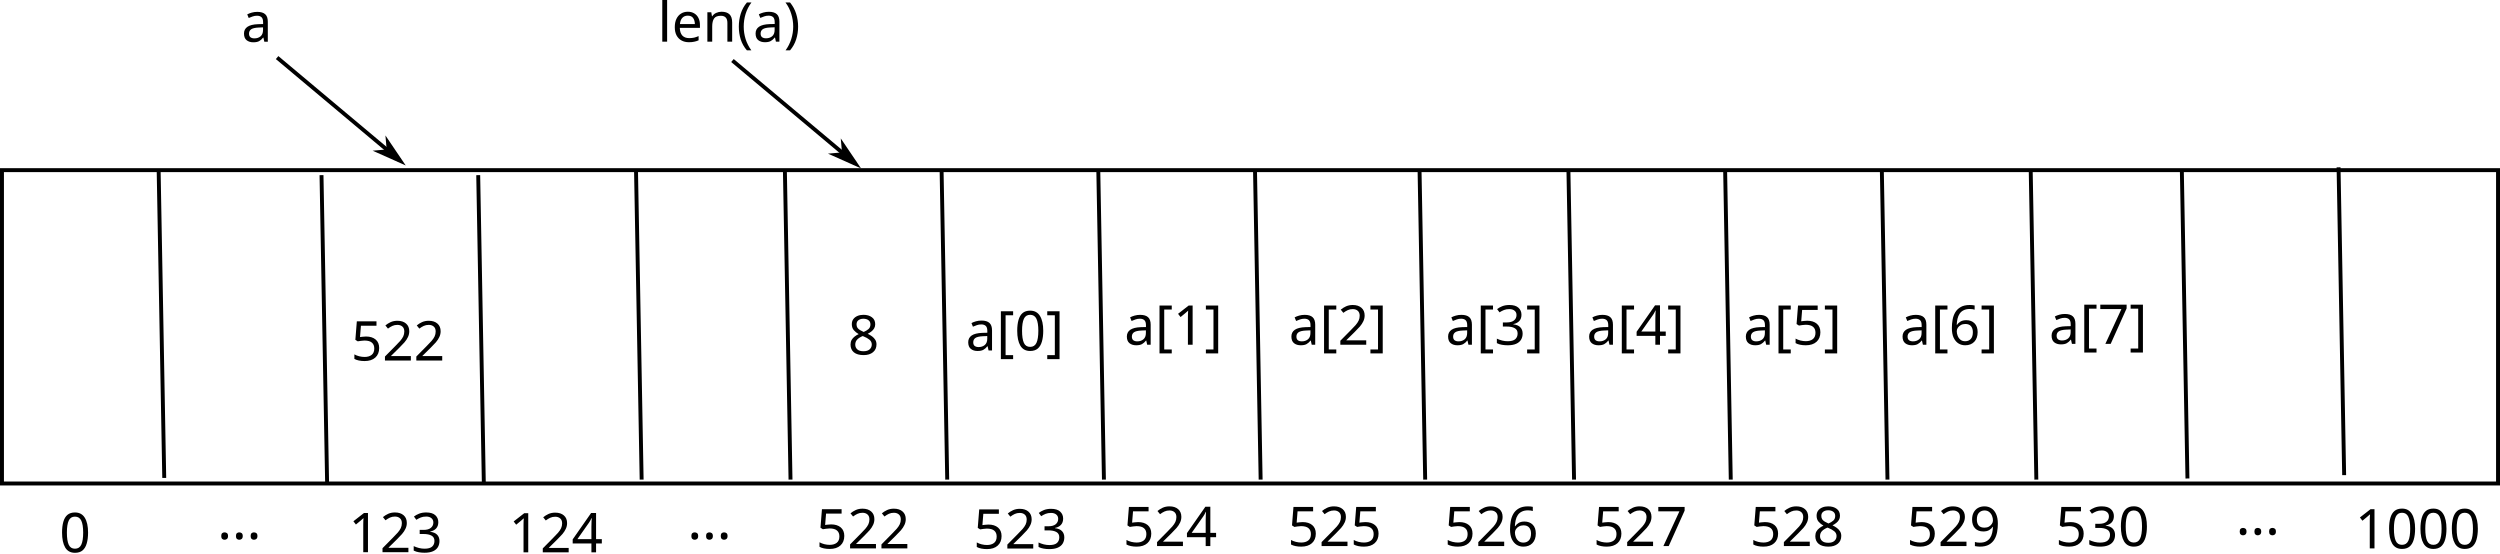
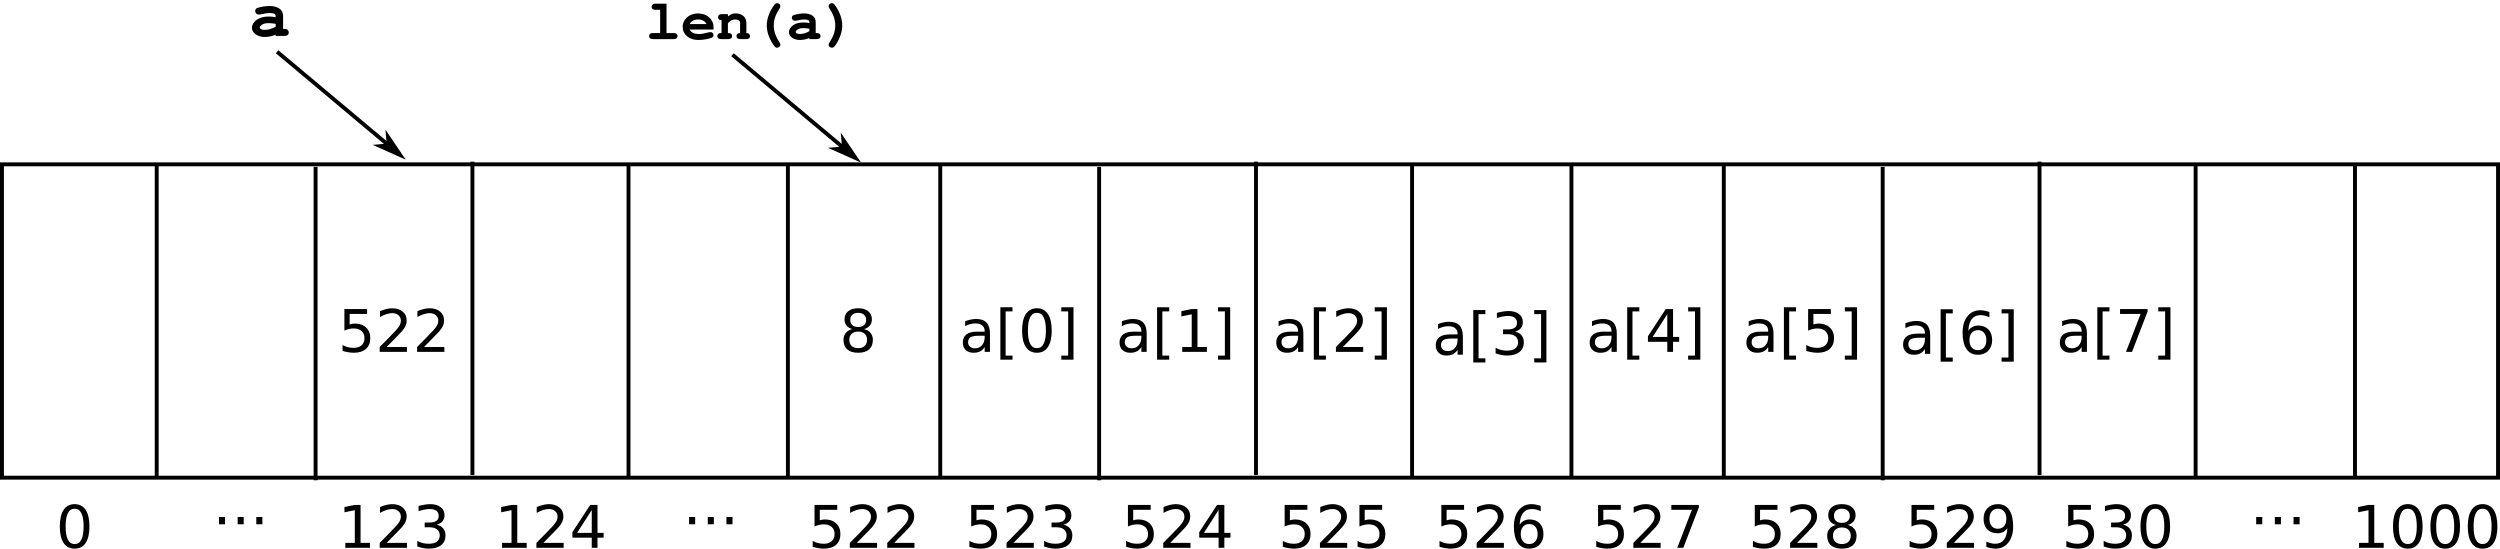
- <svg xmlns="http://www.w3.org/2000/svg" xmlns:ns1="http://www.openswatchbook.org/uri/2009/osb" width="638.131" height="141.165" id="svg2" version="1.1">
+ <svg xmlns="http://www.w3.org/2000/svg" xmlns:ns1="http://www.openswatchbook.org/uri/2009/osb" width="638.126" height="140.035" id="svg2" version="1.1">
  <defs id="defs4">
    <marker orient="auto" refY="0" refX="0" id="Arrow1Mend" style="overflow:visible">
-       <path id="path4489" d="M 0,0 5,-5 -12.5,0 5,5 0,0 z" style="fill-rule:evenodd;stroke:#000000;stroke-width:1pt" transform="matrix(-0.4,0,0,-0.4,-4,0)" />
+       <path id="path4489" d="M 0,0 5,-5 -12.5,0 5,5 0,0 Z" style="fill-rule:evenodd;stroke:#000000;stroke-width:1pt" transform="matrix(-0.4,0,0,-0.4,-4,0)" />
    </marker>
    <linearGradient id="linearGradient3755" ns1:paint="gradient">
      <stop style="stop-color:#b7b7b7;stop-opacity:1;" offset="0" id="stop3757" />
      <stop style="stop-color:#b7b7b7;stop-opacity:0;" offset="1" id="stop3759" />
    </linearGradient>
    <marker orient="auto" refY="0" refX="0" id="Arrow1Mend-6" style="overflow:visible">
-       <path id="path4489-4" d="M 0,0 5,-5 -12.5,0 5,5 0,0 z" style="fill-rule:evenodd;stroke:#000000;stroke-width:1pt" transform="matrix(-0.4,0,0,-0.4,-4,0)" />
+       <path id="path4489-4" d="M 0,0 5,-5 -12.5,0 5,5 0,0 Z" style="fill-rule:evenodd;stroke:#000000;stroke-width:1pt" transform="matrix(-0.4,0,0,-0.4,-4,0)" />
    </marker>
  </defs>
-   <g id="layer1" transform="translate(-66.64886,-27.512)">
-     <rect style="fill:none;stroke:#000000;stroke-width:1.005;stroke-linecap:butt;stroke-miterlimit:4;stroke-opacity:1;stroke-dasharray:none" id="rect2985" width="637.126" height="79.983" x="67.151" y="70.942" />
-     <path style="fill:none;stroke:#000000;stroke-width:1px;stroke-linecap:butt;stroke-linejoin:miter;stroke-opacity:1" d="m 107.143,70.934 1.429,78.571" id="path3775" />
-     <path style="fill:none;stroke:#000000;stroke-width:1px;stroke-linecap:butt;stroke-linejoin:miter;stroke-opacity:1" d="m 148.714,72.219 1.429,78.571" id="path3775-5" />
-     <path style="fill:none;stroke:#000000;stroke-width:1px;stroke-linecap:butt;stroke-linejoin:miter;stroke-opacity:1" d="m 188.714,72.219 1.429,78.571" id="path3775-5-1" />
-     <path style="fill:none;stroke:#000000;stroke-width:1px;stroke-linecap:butt;stroke-linejoin:miter;stroke-opacity:1" d="m 229,71.362 1.429,78.571" id="path3775-5-1-4" />
-     <path style="fill:none;stroke:#000000;stroke-width:1px;stroke-linecap:butt;stroke-linejoin:miter;stroke-opacity:1" d="m 267,71.362 1.429,78.571" id="path3775-5-1-1" />
-     <path style="fill:none;stroke:#000000;stroke-width:1px;stroke-linecap:butt;stroke-linejoin:miter;stroke-opacity:1" d="m 307,71.362 1.429,78.571" id="path3775-5-1-6" />
-     <path style="fill:none;stroke:#000000;stroke-width:1px;stroke-linecap:butt;stroke-linejoin:miter;stroke-opacity:1" d="m 347,71.362 1.429,78.571" id="path3775-5-1-10" />
-     <path style="fill:none;stroke:#000000;stroke-width:1px;stroke-linecap:butt;stroke-linejoin:miter;stroke-opacity:1" d="m 387,71.362 1.429,78.571" id="path3775-5-1-10-1" />
-     <path style="fill:none;stroke:#000000;stroke-width:1px;stroke-linecap:butt;stroke-linejoin:miter;stroke-opacity:1" d="m 429,71.362 1.429,78.571" id="path3775-5-1-10-1-2" />
-     <path style="fill:none;stroke:#000000;stroke-width:1px;stroke-linecap:butt;stroke-linejoin:miter;stroke-opacity:1" d="m 467,71.362 1.429,78.571" id="path3775-5-1-10-1-2-8" />
-     <path style="fill:none;stroke:#000000;stroke-width:1px;stroke-linecap:butt;stroke-linejoin:miter;stroke-opacity:1" d="m 507,71.362 1.429,78.571" id="path3775-5-1-10-1-2-8-9" />
-     <path style="fill:none;stroke:#000000;stroke-width:1px;stroke-linecap:butt;stroke-linejoin:miter;stroke-opacity:1" d="m 547,71.362 1.429,78.571" id="path3775-5-1-10-1-2-8-9-4" />
-     <path style="fill:none;stroke:#000000;stroke-width:1px;stroke-linecap:butt;stroke-linejoin:miter;stroke-opacity:1" d="m 585,71.362 1.429,78.571" id="path3775-5-1-10-1-2-8-9-4-0" />
-     <path style="fill:none;stroke:#000000;stroke-width:1px;stroke-linecap:butt;stroke-linejoin:miter;stroke-opacity:1" d="M 623.571,71.076 625,149.648" id="path3775-5-1-10-1-2-8-9-4-0-5" />
-     <path style="fill:none;stroke:#000000;stroke-width:1px;stroke-linecap:butt;stroke-linejoin:miter;stroke-opacity:1" d="M 663.571,70.219 665,148.791" id="path3775-5-1-10-1-2-8-9-4-0-5-8" />
-     <text xml:space="preserve" style="font-size:14px;font-style:normal;font-weight:normal;line-height:125%;letter-spacing:0px;word-spacing:0px;fill:#000000;fill-opacity:1;stroke:none;font-family:Sans" x="81.802" y="168.479" id="text4178">
-       <tspan id="tspan4180" x="81.802" y="168.479">0</tspan>
-     </text>
-     <text xml:space="preserve" style="font-size:14px;font-style:normal;font-weight:normal;line-height:125%;letter-spacing:0px;word-spacing:0px;fill:#000000;fill-opacity:1;stroke:none;font-family:Sans" x="667.772" y="167.489" id="text4182">
-       <tspan id="tspan4184" x="667.772" y="167.489">1000</tspan>
-     </text>
-     <text xml:space="preserve" style="font-size:14px;font-style:normal;font-weight:normal;line-height:125%;letter-spacing:0px;word-spacing:0px;fill:#000000;fill-opacity:1;stroke:none;font-family:Sans" x="128.289" y="38.169" id="text4186">
-       <tspan id="tspan4188" x="128.289" y="38.169">a</tspan>
-     </text>
-     <text xml:space="preserve" style="font-size:14px;font-style:normal;font-weight:normal;line-height:125%;letter-spacing:0px;word-spacing:0px;fill:#000000;fill-opacity:1;stroke:none;font-family:Sans" x="155.604" y="168.458" id="text4190">
-       <tspan id="tspan4192" x="155.604" y="168.458">123</tspan>
-     </text>
-     <text xml:space="preserve" style="font-size:14px;font-style:normal;font-weight:normal;line-height:125%;letter-spacing:0px;word-spacing:0px;fill:#000000;fill-opacity:1;stroke:none;font-family:Sans" x="156.231" y="119.534" id="text4190-1">
-       <tspan id="tspan4192-5" x="156.231" y="119.534">522</tspan>
-     </text>
-     <text xml:space="preserve" style="font-size:14px;font-style:normal;font-weight:normal;line-height:125%;letter-spacing:0px;word-spacing:0px;fill:#000000;fill-opacity:1;stroke:none;font-family:Sans" x="196.515" y="168.504" id="text4190-6">
-       <tspan id="tspan4192-3" x="196.515" y="168.504">124</tspan>
-     </text>
-     <text xml:space="preserve" style="font-size:14px;font-style:normal;font-weight:normal;line-height:125%;letter-spacing:0px;word-spacing:0px;fill:#000000;fill-opacity:1;stroke:none;font-family:Sans" x="283.061" y="118.012" id="text4224">
-       <tspan id="tspan4226" x="283.061" y="118.012">8</tspan>
-     </text>
-     <text xml:space="preserve" style="font-size:14px;font-style:normal;font-weight:normal;line-height:125%;letter-spacing:0px;word-spacing:0px;fill:#000000;fill-opacity:1;stroke:none;font-family:Sans" x="234.513" y="38.149" id="text4228">
-       <tspan id="tspan4230" x="234.513" y="38.149">len(a)</tspan>
-     </text>
-     <text xml:space="preserve" style="font-size:14px;font-style:normal;font-weight:normal;line-height:125%;letter-spacing:0px;word-spacing:0px;fill:#000000;fill-opacity:1;stroke:none;font-family:Sans" x="313.147" y="116.961" id="text4232">
-       <tspan id="tspan4234" x="313.147" y="116.961">a[0]</tspan>
-     </text>
-     <text xml:space="preserve" style="font-size:14px;font-style:normal;font-weight:normal;line-height:125%;letter-spacing:0px;word-spacing:0px;fill:#000000;fill-opacity:1;stroke:none;font-family:Sans" x="353.641" y="115.504" id="text4232-1">
-       <tspan id="tspan4234-5" x="353.641" y="115.504">a[1]</tspan>
-     </text>
-     <text xml:space="preserve" style="font-size:14px;font-style:normal;font-weight:normal;line-height:125%;letter-spacing:0px;word-spacing:0px;fill:#000000;fill-opacity:1;stroke:none;font-family:Sans" x="395.641" y="115.504" id="text4232-15">
-       <tspan id="tspan4234-7" x="395.641" y="115.504">a[2]</tspan>
-     </text>
-     <text xml:space="preserve" style="font-size:14px;font-style:normal;font-weight:normal;line-height:125%;letter-spacing:0px;word-spacing:0px;fill:#000000;fill-opacity:1;stroke:none;font-family:Sans" x="435.641" y="115.504" id="text4232-7">
-       <tspan id="tspan4234-8" x="435.641" y="115.504">a[3]</tspan>
-     </text>
-     <text xml:space="preserve" style="font-size:14px;font-style:normal;font-weight:normal;line-height:125%;letter-spacing:0px;word-spacing:0px;fill:#000000;fill-opacity:1;stroke:none;font-family:Sans" x="471.641" y="115.504" id="text4232-4">
-       <tspan id="tspan4234-0" x="471.641" y="115.504">a[4]</tspan>
-     </text>
-     <text xml:space="preserve" style="font-size:14px;font-style:normal;font-weight:normal;line-height:125%;letter-spacing:0px;word-spacing:0px;fill:#000000;fill-opacity:1;stroke:none;font-family:Sans" x="511.641" y="115.504" id="text4232-5">
-       <tspan id="tspan4234-04" x="511.641" y="115.504">a[5]</tspan>
-     </text>
-     <text xml:space="preserve" style="font-size:14px;font-style:normal;font-weight:normal;line-height:125%;letter-spacing:0px;word-spacing:0px;fill:#000000;fill-opacity:1;stroke:none;font-family:Sans" x="551.641" y="115.504" id="text4232-3">
-       <tspan id="tspan4234-2" x="551.641" y="115.504">a[6]</tspan>
-     </text>
-     <text xml:space="preserve" style="font-size:14px;font-style:normal;font-weight:normal;line-height:125%;letter-spacing:0px;word-spacing:0px;fill:#000000;fill-opacity:1;stroke:none;font-family:Sans" x="589.682" y="115.28" id="text4232-9">
-       <tspan id="tspan4234-4" x="589.682" y="115.28">a[7]</tspan>
-     </text>
-     <text xml:space="preserve" style="font-size:14px;font-style:normal;font-weight:normal;line-height:125%;letter-spacing:0px;word-spacing:0px;fill:#000000;fill-opacity:1;stroke:none;font-family:Sans" x="637.325" y="163.951" id="text4311">
-       <tspan id="tspan4313" x="637.325" y="163.951">...</tspan>
-     </text>
-     <text xml:space="preserve" style="font-size:14px;font-style:normal;font-weight:normal;line-height:125%;letter-spacing:0px;word-spacing:0px;fill:#000000;fill-opacity:1;stroke:none;font-family:Sans" x="242.107" y="165.088" id="text4311-6">
-       <tspan id="tspan4313-1" x="242.107" y="165.088">...</tspan>
-     </text>
-     <text xml:space="preserve" style="font-size:14px;font-style:normal;font-weight:normal;line-height:125%;letter-spacing:0px;word-spacing:0px;fill:#000000;fill-opacity:1;stroke:none;font-family:Sans" x="122.107" y="165.088" id="text4311-4">
-       <tspan id="tspan4313-6" x="122.107" y="165.088">...</tspan>
-     </text>
-     <text xml:space="preserve" style="font-size:14px;font-style:normal;font-weight:normal;line-height:125%;letter-spacing:0px;word-spacing:0px;fill:#000000;fill-opacity:1;stroke:none;font-family:Sans" x="315.099" y="167.534" id="text4190-2">
-       <tspan id="tspan4192-8" x="315.099" y="167.534">523</tspan>
-     </text>
-     <text xml:space="preserve" style="font-size:14px;font-style:normal;font-weight:normal;line-height:125%;letter-spacing:0px;word-spacing:0px;fill:#000000;fill-opacity:1;stroke:none;font-family:Sans" x="353.308" y="166.905" id="text4190-2-6">
-       <tspan id="tspan4192-8-9" x="353.308" y="166.905">524</tspan>
-     </text>
-     <text xml:space="preserve" style="font-size:14px;font-style:normal;font-weight:normal;line-height:125%;letter-spacing:0px;word-spacing:0px;fill:#000000;fill-opacity:1;stroke:none;font-family:Sans" x="395.308" y="166.905" id="text4190-2-6-9">
-       <tspan id="tspan4192-8-9-8" x="395.308" y="166.905">525</tspan>
-     </text>
-     <text xml:space="preserve" style="font-size:14px;font-style:normal;font-weight:normal;line-height:125%;letter-spacing:0px;word-spacing:0px;fill:#000000;fill-opacity:1;stroke:none;font-family:Sans" x="435.308" y="166.905" id="text4190-2-6-6">
-       <tspan id="tspan4192-8-9-7" x="435.308" y="166.905">526</tspan>
-     </text>
-     <text xml:space="preserve" style="font-size:14px;font-style:normal;font-weight:normal;line-height:125%;letter-spacing:0px;word-spacing:0px;fill:#000000;fill-opacity:1;stroke:none;font-family:Sans" x="473.308" y="166.905" id="text4190-2-6-3">
-       <tspan id="tspan4192-8-9-9" x="473.308" y="166.905">527</tspan>
-     </text>
-     <text xml:space="preserve" style="font-size:14px;font-style:normal;font-weight:normal;line-height:125%;letter-spacing:0px;word-spacing:0px;fill:#000000;fill-opacity:1;stroke:none;font-family:Sans" x="513.308" y="166.905" id="text4190-2-6-2">
-       <tspan id="tspan4192-8-9-6" x="513.308" y="166.905">528</tspan>
-     </text>
-     <text xml:space="preserve" style="font-size:14px;font-style:normal;font-weight:normal;line-height:125%;letter-spacing:0px;word-spacing:0px;fill:#000000;fill-opacity:1;stroke:none;font-family:Sans" x="553.308" y="166.905" id="text4190-2-6-7">
-       <tspan id="tspan4192-8-9-0" x="553.308" y="166.905">529</tspan>
-     </text>
-     <text xml:space="preserve" style="font-size:14px;font-style:normal;font-weight:normal;line-height:125%;letter-spacing:0px;word-spacing:0px;fill:#000000;fill-opacity:1;stroke:none;font-family:Sans" x="591.308" y="166.905" id="text4190-2-6-4">
-       <tspan id="tspan4192-8-9-5" x="591.308" y="166.905">530</tspan>
+   <g id="layer1" transform="translate(-66.65132,-28.99767)">
+     <rect style="fill:none;stroke:#000000;stroke-width:1;stroke-linecap:butt;stroke-miterlimit:4;stroke-dasharray:none;stroke-opacity:1" id="rect2985" width="637.126" height="79.983" x="67.151" y="70.942" />
+     <text xml:space="preserve" style="font-style:normal;font-variant:normal;font-weight:bold;font-stretch:normal;font-size:17.5px;line-height:125%;font-family:Courier;-inkscape-font-specification:'Courier Bold';letter-spacing:0px;word-spacing:0px;fill:#000000;fill-opacity:1;stroke:none" x="130.289" y="38.169" id="text4186">
+       <tspan id="tspan4188" x="130.289" y="38.169">a</tspan>
    </text>
    <path style="fill:none;stroke:#000000;stroke-width:1px;stroke-linecap:butt;stroke-linejoin:miter;stroke-opacity:1;marker-end:url(#Arrow1Mend)" d="m 137.381,42.21 31.315,26.264" id="path4920" />
    <path style="fill:none;stroke:#000000;stroke-width:1px;stroke-linecap:butt;stroke-linejoin:miter;stroke-opacity:1;marker-end:url(#Arrow1Mend)" d="m 253.607,42.963 31.315,26.264" id="path4920-2" />
-     <text xml:space="preserve" style="font-size:14px;font-style:normal;font-weight:normal;line-height:125%;letter-spacing:0px;word-spacing:0px;fill:#000000;fill-opacity:1;stroke:none;font-family:Sans" x="274.952" y="167.494" id="text4190-2-4">
-       <tspan id="tspan4192-8-8" x="274.952" y="167.494">522</tspan>
+     <text xml:space="preserve" style="font-style:normal;font-weight:normal;font-size:17.5px;line-height:125%;font-family:sans-serif;letter-spacing:0px;word-spacing:0px;fill:#000000;fill-opacity:1;stroke:none;stroke-width:1px;stroke-linecap:butt;stroke-linejoin:miter;stroke-opacity:1" x="0.989" y="9.073" id="text4746">
+       <tspan id="tspan4748" x="0.989" y="9.073" />
+     </text>
+     <text xml:space="preserve" style="font-style:normal;font-variant:normal;font-weight:bold;font-stretch:normal;font-size:15px;line-height:125%;font-family:Courier;-inkscape-font-specification:'Courier Bold';letter-spacing:0px;word-spacing:0px;fill:#000000;fill-opacity:1;stroke:none" x="231.463" y="38.988" id="text4186-6">
+       <tspan id="tspan4188-6" x="231.463" y="38.988">len(a)</tspan>
+     </text>
+     <path style="fill:none;fill-rule:evenodd;stroke:#000000;stroke-width:1px;stroke-linecap:butt;stroke-linejoin:miter;stroke-opacity:1" d="m 106.649,70.677 0,80" id="path4770" />
+     <path style="fill:none;fill-rule:evenodd;stroke:#000000;stroke-width:1px;stroke-linecap:butt;stroke-linejoin:miter;stroke-opacity:1" d="m 147.205,71.586 0,80" id="path4770-4" />
+     <path style="fill:none;fill-rule:evenodd;stroke:#000000;stroke-width:1px;stroke-linecap:butt;stroke-linejoin:miter;stroke-opacity:1" d="m 187.241,70.265 0,80" id="path4770-6" />
+     <path style="fill:none;fill-rule:evenodd;stroke:#000000;stroke-width:1px;stroke-linecap:butt;stroke-linejoin:miter;stroke-opacity:1" d="m 227.082,70.877 0,80" id="path4770-4-2" />
+     <path style="fill:none;fill-rule:evenodd;stroke:#000000;stroke-width:1px;stroke-linecap:butt;stroke-linejoin:miter;stroke-opacity:1" d="m 267.761,70.827 0,80" id="path4770-4-2-8" />
+     <path style="fill:none;fill-rule:evenodd;stroke:#000000;stroke-width:1px;stroke-linecap:butt;stroke-linejoin:miter;stroke-opacity:1" d="m 306.649,70.677 0,80" id="path4770-9" />
+     <path style="fill:none;fill-rule:evenodd;stroke:#000000;stroke-width:1px;stroke-linecap:butt;stroke-linejoin:miter;stroke-opacity:1" d="m 347.205,71.586 0,80" id="path4770-4-6" />
+     <path style="fill:none;fill-rule:evenodd;stroke:#000000;stroke-width:1px;stroke-linecap:butt;stroke-linejoin:miter;stroke-opacity:1" d="m 387.241,70.265 0,80" id="path4770-6-0" />
+     <path style="fill:none;fill-rule:evenodd;stroke:#000000;stroke-width:1px;stroke-linecap:butt;stroke-linejoin:miter;stroke-opacity:1" d="m 427.082,70.877 0,80" id="path4770-4-2-7" />
+     <path style="fill:none;fill-rule:evenodd;stroke:#000000;stroke-width:1px;stroke-linecap:butt;stroke-linejoin:miter;stroke-opacity:1" d="m 467.761,70.827 0,80" id="path4770-4-2-8-0" />
+     <path style="fill:none;fill-rule:evenodd;stroke:#000000;stroke-width:1px;stroke-linecap:butt;stroke-linejoin:miter;stroke-opacity:1" d="m 506.649,70.677 0,80" id="path4770-1" />
+     <path style="fill:none;fill-rule:evenodd;stroke:#000000;stroke-width:1px;stroke-linecap:butt;stroke-linejoin:miter;stroke-opacity:1" d="m 547.205,71.586 0,80" id="path4770-4-0" />
+     <path style="fill:none;fill-rule:evenodd;stroke:#000000;stroke-width:1px;stroke-linecap:butt;stroke-linejoin:miter;stroke-opacity:1" d="m 587.241,70.265 0,80" id="path4770-6-1" />
+     <path style="fill:none;fill-rule:evenodd;stroke:#000000;stroke-width:1px;stroke-linecap:butt;stroke-linejoin:miter;stroke-opacity:1" d="m 627.082,70.877 0,80" id="path4770-4-2-3" />
+     <path style="fill:none;fill-rule:evenodd;stroke:#000000;stroke-width:1px;stroke-linecap:butt;stroke-linejoin:miter;stroke-opacity:1" d="m 667.761,70.827 0,80" id="path4770-4-2-8-7" />
+     <text xml:space="preserve" style="font-style:normal;font-variant:normal;font-weight:normal;font-stretch:normal;font-size:15px;line-height:125%;font-family:'DejaVu Sans';-inkscape-font-specification:'DejaVu Sans';letter-spacing:0px;word-spacing:0px;fill:#000000;fill-opacity:1;stroke:none;stroke-width:1px;stroke-linecap:butt;stroke-linejoin:miter;stroke-opacity:1" x="152.935" y="118.82" id="text4861">
+       <tspan id="tspan4863" x="152.935" y="118.82">522</tspan>
+     </text>
+     <text xml:space="preserve" style="font-style:normal;font-variant:normal;font-weight:normal;font-stretch:normal;font-size:15px;line-height:125%;font-family:'DejaVu Sans';-inkscape-font-specification:'DejaVu Sans';letter-spacing:0px;word-spacing:0px;fill:#000000;fill-opacity:1;stroke:none;stroke-width:1px;stroke-linecap:butt;stroke-linejoin:miter;stroke-opacity:1" x="280.935" y="118.82" id="text4861-3">
+       <tspan id="tspan4863-1" x="280.935" y="118.82">8</tspan>
+     </text>
+     <text xml:space="preserve" style="font-style:normal;font-variant:normal;font-weight:normal;font-stretch:normal;font-size:15px;line-height:125%;font-family:'DejaVu Sans';-inkscape-font-specification:'DejaVu Sans';letter-spacing:0px;word-spacing:0px;fill:#000000;fill-opacity:1;stroke:none;stroke-width:1px;stroke-linecap:butt;stroke-linejoin:miter;stroke-opacity:1" x="311.506" y="118.82" id="text4861-4">
+       <tspan id="tspan4863-2" x="311.506" y="118.82">a[0]</tspan>
+     </text>
+     <text xml:space="preserve" style="font-style:normal;font-variant:normal;font-weight:normal;font-stretch:normal;font-size:15px;line-height:125%;font-family:'DejaVu Sans';-inkscape-font-specification:'DejaVu Sans';letter-spacing:0px;word-spacing:0px;fill:#000000;fill-opacity:1;stroke:none;stroke-width:1px;stroke-linecap:butt;stroke-linejoin:miter;stroke-opacity:1" x="351.506" y="118.82" id="text4861-4-2">
+       <tspan id="tspan4863-2-4" x="351.506" y="118.82">a[1]</tspan>
+     </text>
+     <text xml:space="preserve" style="font-style:normal;font-variant:normal;font-weight:normal;font-stretch:normal;font-size:15px;line-height:125%;font-family:'DejaVu Sans';-inkscape-font-specification:'DejaVu Sans';letter-spacing:0px;word-spacing:0px;fill:#000000;fill-opacity:1;stroke:none;stroke-width:1px;stroke-linecap:butt;stroke-linejoin:miter;stroke-opacity:1" x="391.506" y="118.82" id="text4861-4-5">
+       <tspan id="tspan4863-2-1" x="391.506" y="118.82">a[2]</tspan>
+     </text>
+     <text xml:space="preserve" style="font-style:normal;font-variant:normal;font-weight:normal;font-stretch:normal;font-size:15px;line-height:125%;font-family:'DejaVu Sans';-inkscape-font-specification:'DejaVu Sans';letter-spacing:0px;word-spacing:0px;fill:#000000;fill-opacity:1;stroke:none;stroke-width:1px;stroke-linecap:butt;stroke-linejoin:miter;stroke-opacity:1" x="432.22" y="119.534" id="text4861-4-7">
+       <tspan id="tspan4863-2-5" x="432.22" y="119.534">a[3]</tspan>
+     </text>
+     <text xml:space="preserve" style="font-style:normal;font-variant:normal;font-weight:normal;font-stretch:normal;font-size:15px;line-height:125%;font-family:'DejaVu Sans';-inkscape-font-specification:'DejaVu Sans';letter-spacing:0px;word-spacing:0px;fill:#000000;fill-opacity:1;stroke:none;stroke-width:1px;stroke-linecap:butt;stroke-linejoin:miter;stroke-opacity:1" x="471.506" y="118.82" id="text4861-4-71">
+       <tspan id="tspan4863-2-6" x="471.506" y="118.82">a[4]</tspan>
+     </text>
+     <text xml:space="preserve" style="font-style:normal;font-variant:normal;font-weight:normal;font-stretch:normal;font-size:15px;line-height:125%;font-family:'DejaVu Sans';-inkscape-font-specification:'DejaVu Sans';letter-spacing:0px;word-spacing:0px;fill:#000000;fill-opacity:1;stroke:none;stroke-width:1px;stroke-linecap:butt;stroke-linejoin:miter;stroke-opacity:1" x="511.506" y="118.82" id="text4861-4-9">
+       <tspan id="tspan4863-2-8" x="511.506" y="118.82">a[5]</tspan>
+     </text>
+     <text xml:space="preserve" style="font-style:normal;font-variant:normal;font-weight:normal;font-stretch:normal;font-size:15px;line-height:125%;font-family:'DejaVu Sans';-inkscape-font-specification:'DejaVu Sans';letter-spacing:0px;word-spacing:0px;fill:#000000;fill-opacity:1;stroke:none;stroke-width:1px;stroke-linecap:butt;stroke-linejoin:miter;stroke-opacity:1" x="551.506" y="119.325" id="text4861-4-1">
+       <tspan id="tspan4863-2-3" x="551.506" y="119.325">a[6]</tspan>
+     </text>
+     <text xml:space="preserve" style="font-style:normal;font-variant:normal;font-weight:normal;font-stretch:normal;font-size:15px;line-height:125%;font-family:'DejaVu Sans';-inkscape-font-specification:'DejaVu Sans';letter-spacing:0px;word-spacing:0px;fill:#000000;fill-opacity:1;stroke:none;stroke-width:1px;stroke-linecap:butt;stroke-linejoin:miter;stroke-opacity:1" x="591.506" y="118.82" id="text4861-4-3">
+       <tspan id="tspan4863-2-37" x="591.506" y="118.82">a[7]</tspan>
+     </text>
+     <text xml:space="preserve" style="font-style:normal;font-variant:normal;font-weight:normal;font-stretch:normal;font-size:15px;line-height:125%;font-family:'DejaVu Sans';-inkscape-font-specification:'DejaVu Sans';letter-spacing:0px;word-spacing:0px;fill:#000000;fill-opacity:1;stroke:none;stroke-width:1px;stroke-linecap:butt;stroke-linejoin:miter;stroke-opacity:1" x="80.935" y="168.82" id="text4861-3-9">
+       <tspan id="tspan4863-1-8" x="80.935" y="168.82">0</tspan>
+     </text>
+     <text xml:space="preserve" style="font-style:normal;font-variant:normal;font-weight:normal;font-stretch:normal;font-size:15px;line-height:125%;font-family:'DejaVu Sans';-inkscape-font-specification:'DejaVu Sans';letter-spacing:0px;word-spacing:0px;fill:#000000;fill-opacity:1;stroke:none;stroke-width:1px;stroke-linecap:butt;stroke-linejoin:miter;stroke-opacity:1" x="120.935" y="162.82" id="text4861-3-9-6">
+       <tspan id="tspan4863-1-8-7" x="120.935" y="162.82">...</tspan>
+     </text>
+     <text xml:space="preserve" style="font-style:normal;font-variant:normal;font-weight:normal;font-stretch:normal;font-size:15px;line-height:125%;font-family:'DejaVu Sans';-inkscape-font-specification:'DejaVu Sans';letter-spacing:0px;word-spacing:0px;fill:#000000;fill-opacity:1;stroke:none;stroke-width:1px;stroke-linecap:butt;stroke-linejoin:miter;stroke-opacity:1" x="152.935" y="168.82" id="text4861-3-9-0">
+       <tspan id="tspan4863-1-8-4" x="152.935" y="168.82">123</tspan>
+     </text>
+     <text xml:space="preserve" style="font-style:normal;font-variant:normal;font-weight:normal;font-stretch:normal;font-size:15px;line-height:125%;font-family:'DejaVu Sans';-inkscape-font-specification:'DejaVu Sans';letter-spacing:0px;word-spacing:0px;fill:#000000;fill-opacity:1;stroke:none;stroke-width:1px;stroke-linecap:butt;stroke-linejoin:miter;stroke-opacity:1" x="192.935" y="168.82" id="text4861-3-9-0-8">
+       <tspan id="tspan4863-1-8-4-4" x="192.935" y="168.82">124</tspan>
+     </text>
+     <text xml:space="preserve" style="font-style:normal;font-variant:normal;font-weight:normal;font-stretch:normal;font-size:15px;line-height:125%;font-family:'DejaVu Sans';-inkscape-font-specification:'DejaVu Sans';letter-spacing:0px;word-spacing:0px;fill:#000000;fill-opacity:1;stroke:none;stroke-width:1px;stroke-linecap:butt;stroke-linejoin:miter;stroke-opacity:1" x="240.935" y="162.82" id="text4861-3-9-6-8">
+       <tspan id="tspan4863-1-8-7-1" x="240.935" y="162.82">...</tspan>
+     </text>
+     <text xml:space="preserve" style="font-style:normal;font-variant:normal;font-weight:normal;font-stretch:normal;font-size:15px;line-height:125%;font-family:'DejaVu Sans';-inkscape-font-specification:'DejaVu Sans';letter-spacing:0px;word-spacing:0px;fill:#000000;fill-opacity:1;stroke:none;stroke-width:1px;stroke-linecap:butt;stroke-linejoin:miter;stroke-opacity:1" x="272.935" y="168.82" id="text4861-3-9-0-8-6">
+       <tspan id="tspan4863-1-8-4-4-8" x="272.935" y="168.82">522</tspan>
+     </text>
+     <text xml:space="preserve" style="font-style:normal;font-variant:normal;font-weight:normal;font-stretch:normal;font-size:15px;line-height:125%;font-family:'DejaVu Sans';-inkscape-font-specification:'DejaVu Sans';letter-spacing:0px;word-spacing:0px;fill:#000000;fill-opacity:1;stroke:none;stroke-width:1px;stroke-linecap:butt;stroke-linejoin:miter;stroke-opacity:1" x="312.935" y="168.82" id="text4861-3-9-0-8-6-5">
+       <tspan id="tspan4863-1-8-4-4-8-2" x="312.935" y="168.82">523</tspan>
+     </text>
+     <text xml:space="preserve" style="font-style:normal;font-variant:normal;font-weight:normal;font-stretch:normal;font-size:15px;line-height:125%;font-family:'DejaVu Sans';-inkscape-font-specification:'DejaVu Sans';letter-spacing:0px;word-spacing:0px;fill:#000000;fill-opacity:1;stroke:none;stroke-width:1px;stroke-linecap:butt;stroke-linejoin:miter;stroke-opacity:1" x="352.935" y="168.82" id="text4861-3-9-0-8-6-1">
+       <tspan id="tspan4863-1-8-4-4-8-9" x="352.935" y="168.82">524</tspan>
+     </text>
+     <text xml:space="preserve" style="font-style:normal;font-variant:normal;font-weight:normal;font-stretch:normal;font-size:15px;line-height:125%;font-family:'DejaVu Sans';-inkscape-font-specification:'DejaVu Sans';letter-spacing:0px;word-spacing:0px;fill:#000000;fill-opacity:1;stroke:none;stroke-width:1px;stroke-linecap:butt;stroke-linejoin:miter;stroke-opacity:1" x="392.935" y="168.82" id="text4861-3-9-0-8-6-9">
+       <tspan id="tspan4863-1-8-4-4-8-6" x="392.935" y="168.82">525</tspan>
+     </text>
+     <text xml:space="preserve" style="font-style:normal;font-variant:normal;font-weight:normal;font-stretch:normal;font-size:15px;line-height:125%;font-family:'DejaVu Sans';-inkscape-font-specification:'DejaVu Sans';letter-spacing:0px;word-spacing:0px;fill:#000000;fill-opacity:1;stroke:none;stroke-width:1px;stroke-linecap:butt;stroke-linejoin:miter;stroke-opacity:1" x="432.935" y="168.82" id="text4861-3-9-0-8-6-0">
+       <tspan id="tspan4863-1-8-4-4-8-64" x="432.935" y="168.82">526</tspan>
+     </text>
+     <text xml:space="preserve" style="font-style:normal;font-variant:normal;font-weight:normal;font-stretch:normal;font-size:15px;line-height:125%;font-family:'DejaVu Sans';-inkscape-font-specification:'DejaVu Sans';letter-spacing:0px;word-spacing:0px;fill:#000000;fill-opacity:1;stroke:none;stroke-width:1px;stroke-linecap:butt;stroke-linejoin:miter;stroke-opacity:1" x="472.935" y="168.82" id="text4861-3-9-0-8-6-99">
+       <tspan id="tspan4863-1-8-4-4-8-0" x="472.935" y="168.82">527</tspan>
+     </text>
+     <text xml:space="preserve" style="font-style:normal;font-variant:normal;font-weight:normal;font-stretch:normal;font-size:15px;line-height:125%;font-family:'DejaVu Sans';-inkscape-font-specification:'DejaVu Sans';letter-spacing:0px;word-spacing:0px;fill:#000000;fill-opacity:1;stroke:none;stroke-width:1px;stroke-linecap:butt;stroke-linejoin:miter;stroke-opacity:1" x="512.935" y="168.82" id="text4861-3-9-0-8-6-8">
+       <tspan id="tspan4863-1-8-4-4-8-93" x="512.935" y="168.82">528</tspan>
+     </text>
+     <text xml:space="preserve" style="font-style:normal;font-variant:normal;font-weight:normal;font-stretch:normal;font-size:15px;line-height:125%;font-family:'DejaVu Sans';-inkscape-font-specification:'DejaVu Sans';letter-spacing:0px;word-spacing:0px;fill:#000000;fill-opacity:1;stroke:none;stroke-width:1px;stroke-linecap:butt;stroke-linejoin:miter;stroke-opacity:1" x="552.935" y="168.82" id="text4861-3-9-0-8-6-14">
+       <tspan id="tspan4863-1-8-4-4-8-8" x="552.935" y="168.82">529</tspan>
+     </text>
+     <text xml:space="preserve" style="font-style:normal;font-variant:normal;font-weight:normal;font-stretch:normal;font-size:15px;line-height:125%;font-family:'DejaVu Sans';-inkscape-font-specification:'DejaVu Sans';letter-spacing:0px;word-spacing:0px;fill:#000000;fill-opacity:1;stroke:none;stroke-width:1px;stroke-linecap:butt;stroke-linejoin:miter;stroke-opacity:1" x="592.935" y="168.82" id="text4861-3-9-0-8-6-96">
+       <tspan id="tspan4863-1-8-4-4-8-7" x="592.935" y="168.82">530</tspan>
+     </text>
+     <text xml:space="preserve" style="font-style:normal;font-variant:normal;font-weight:normal;font-stretch:normal;font-size:15px;line-height:125%;font-family:'DejaVu Sans';-inkscape-font-specification:'DejaVu Sans';letter-spacing:0px;word-spacing:0px;fill:#000000;fill-opacity:1;stroke:none;stroke-width:1px;stroke-linecap:butt;stroke-linejoin:miter;stroke-opacity:1" x="666.935" y="168.82" id="text4861-3-9-0-8-6-7">
+       <tspan id="tspan4863-1-8-4-4-8-3" x="666.935" y="168.82">1000</tspan>
+     </text>
+     <text xml:space="preserve" style="font-style:normal;font-variant:normal;font-weight:normal;font-stretch:normal;font-size:15px;line-height:125%;font-family:'DejaVu Sans';-inkscape-font-specification:'DejaVu Sans';letter-spacing:0px;word-spacing:0px;fill:#000000;fill-opacity:1;stroke:none;stroke-width:1px;stroke-linecap:butt;stroke-linejoin:miter;stroke-opacity:1" x="640.935" y="162.82" id="text4861-3-9-6-8-7">
+       <tspan id="tspan4863-1-8-7-1-1" x="640.935" y="162.82">...</tspan>
    </text>
  </g>
</svg>
